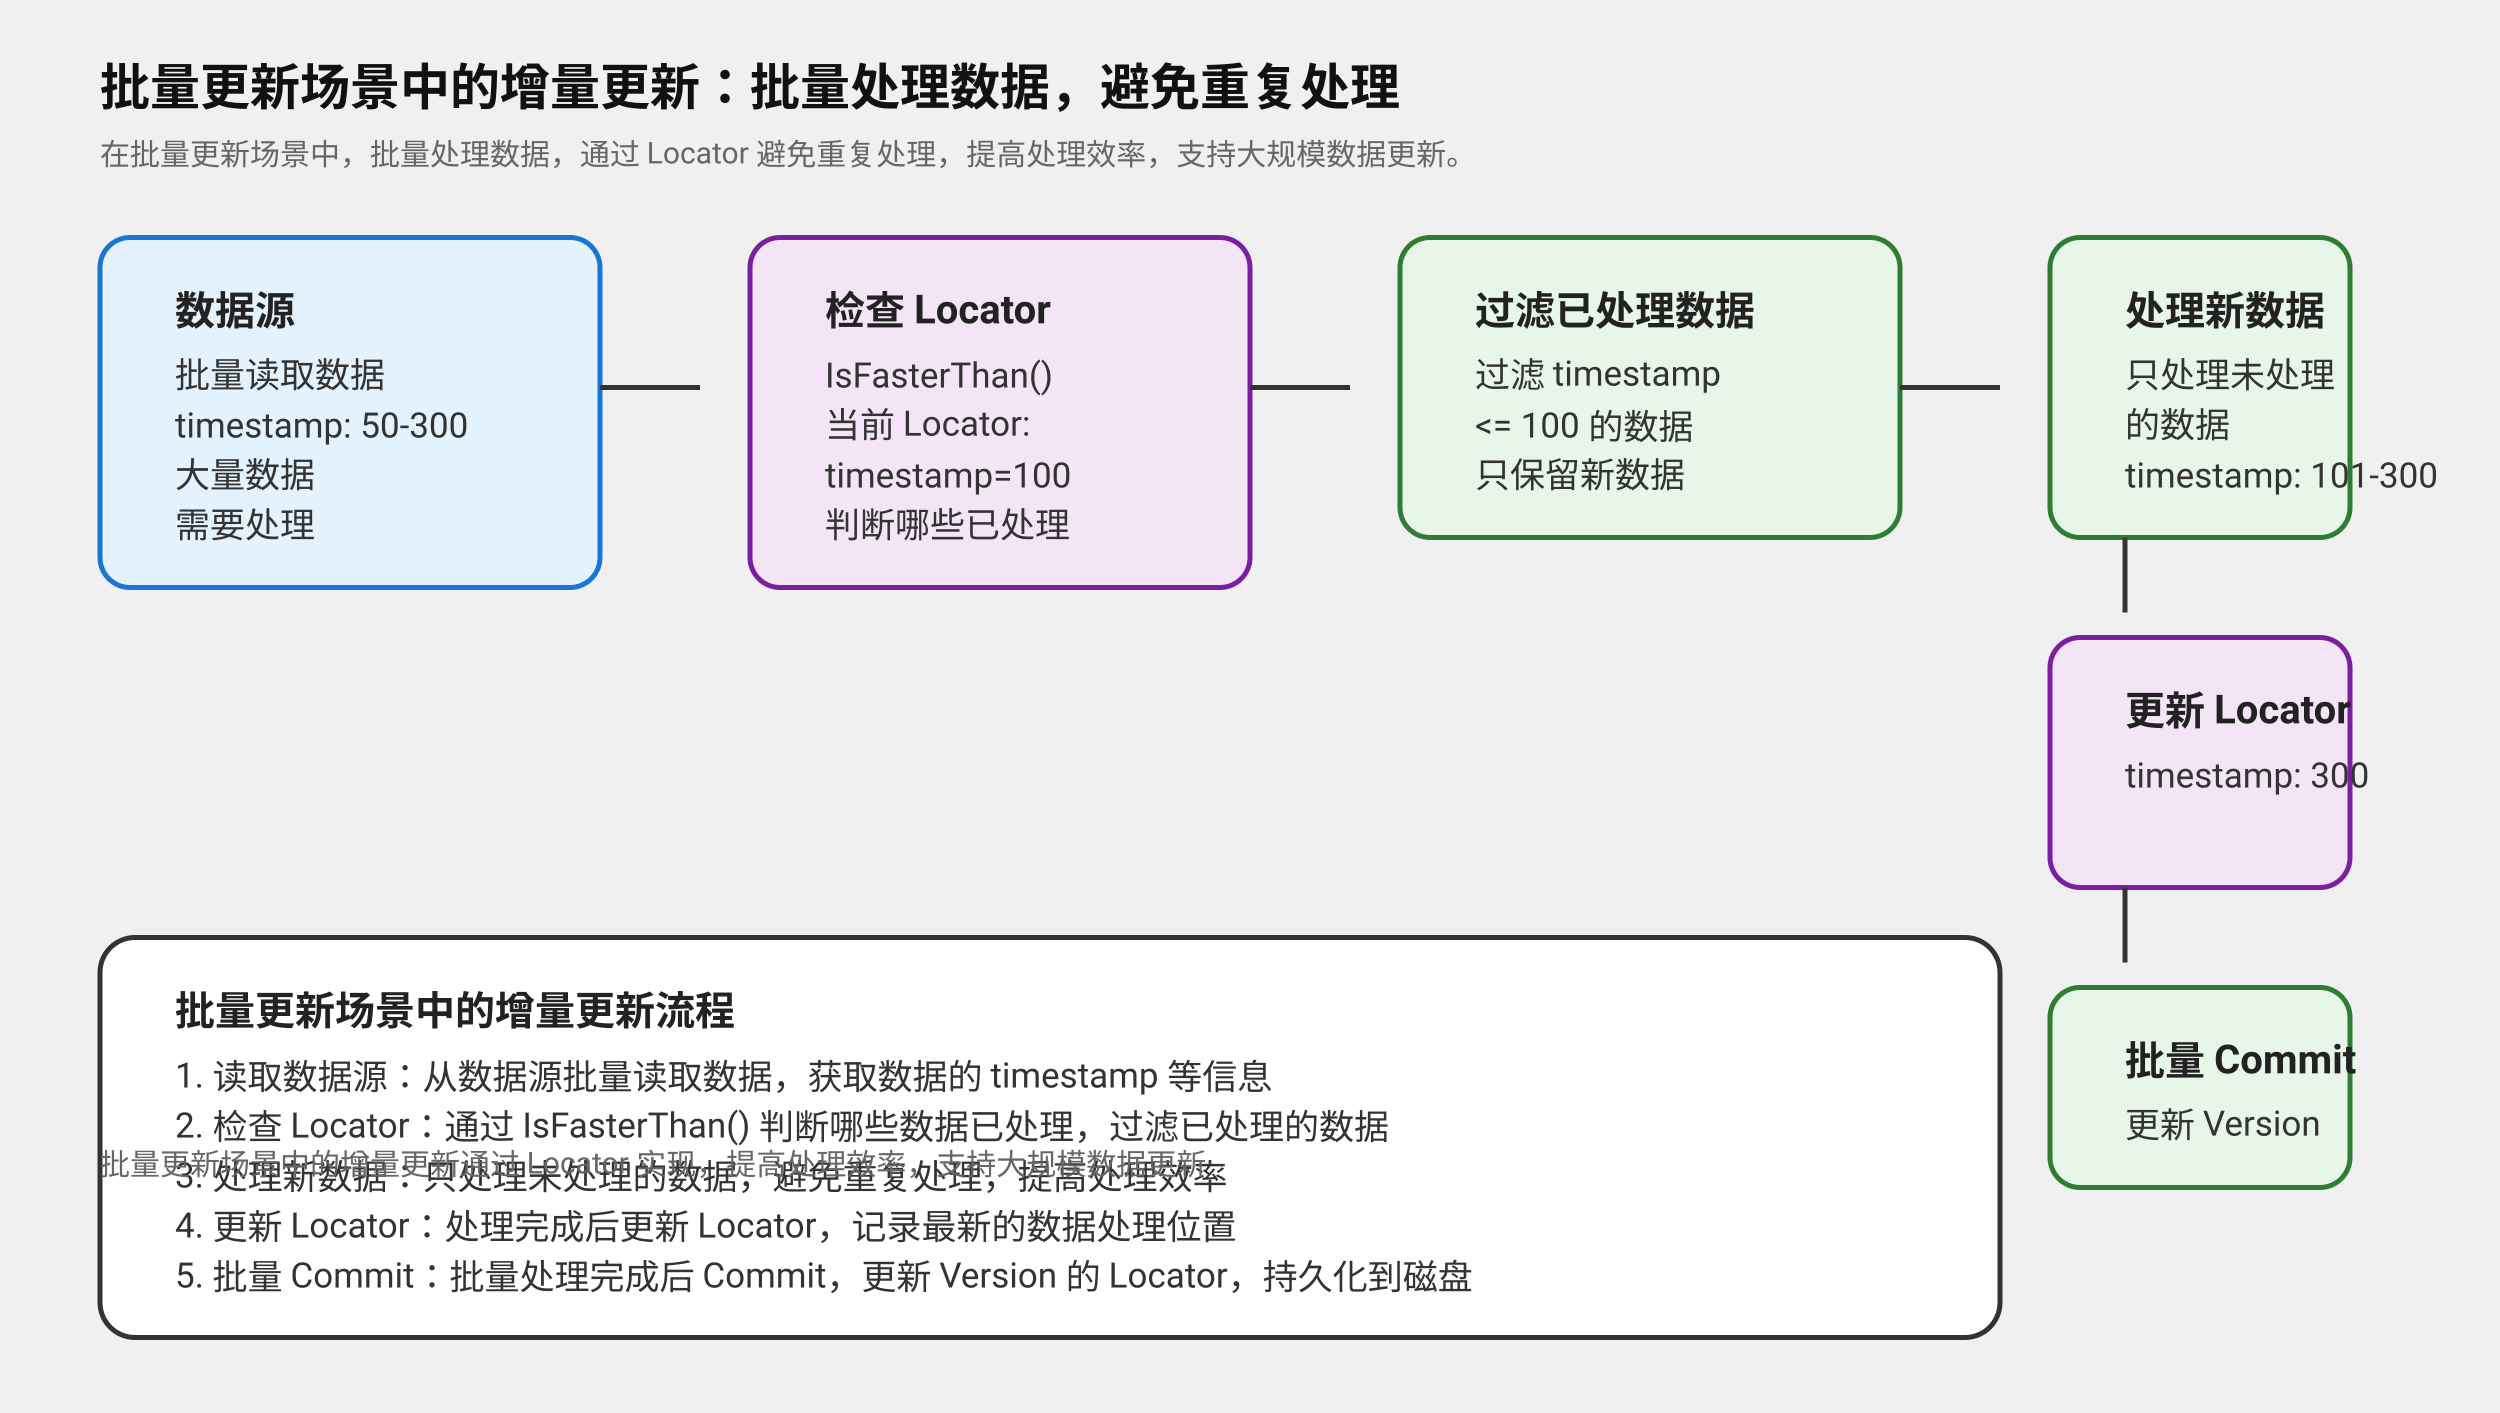
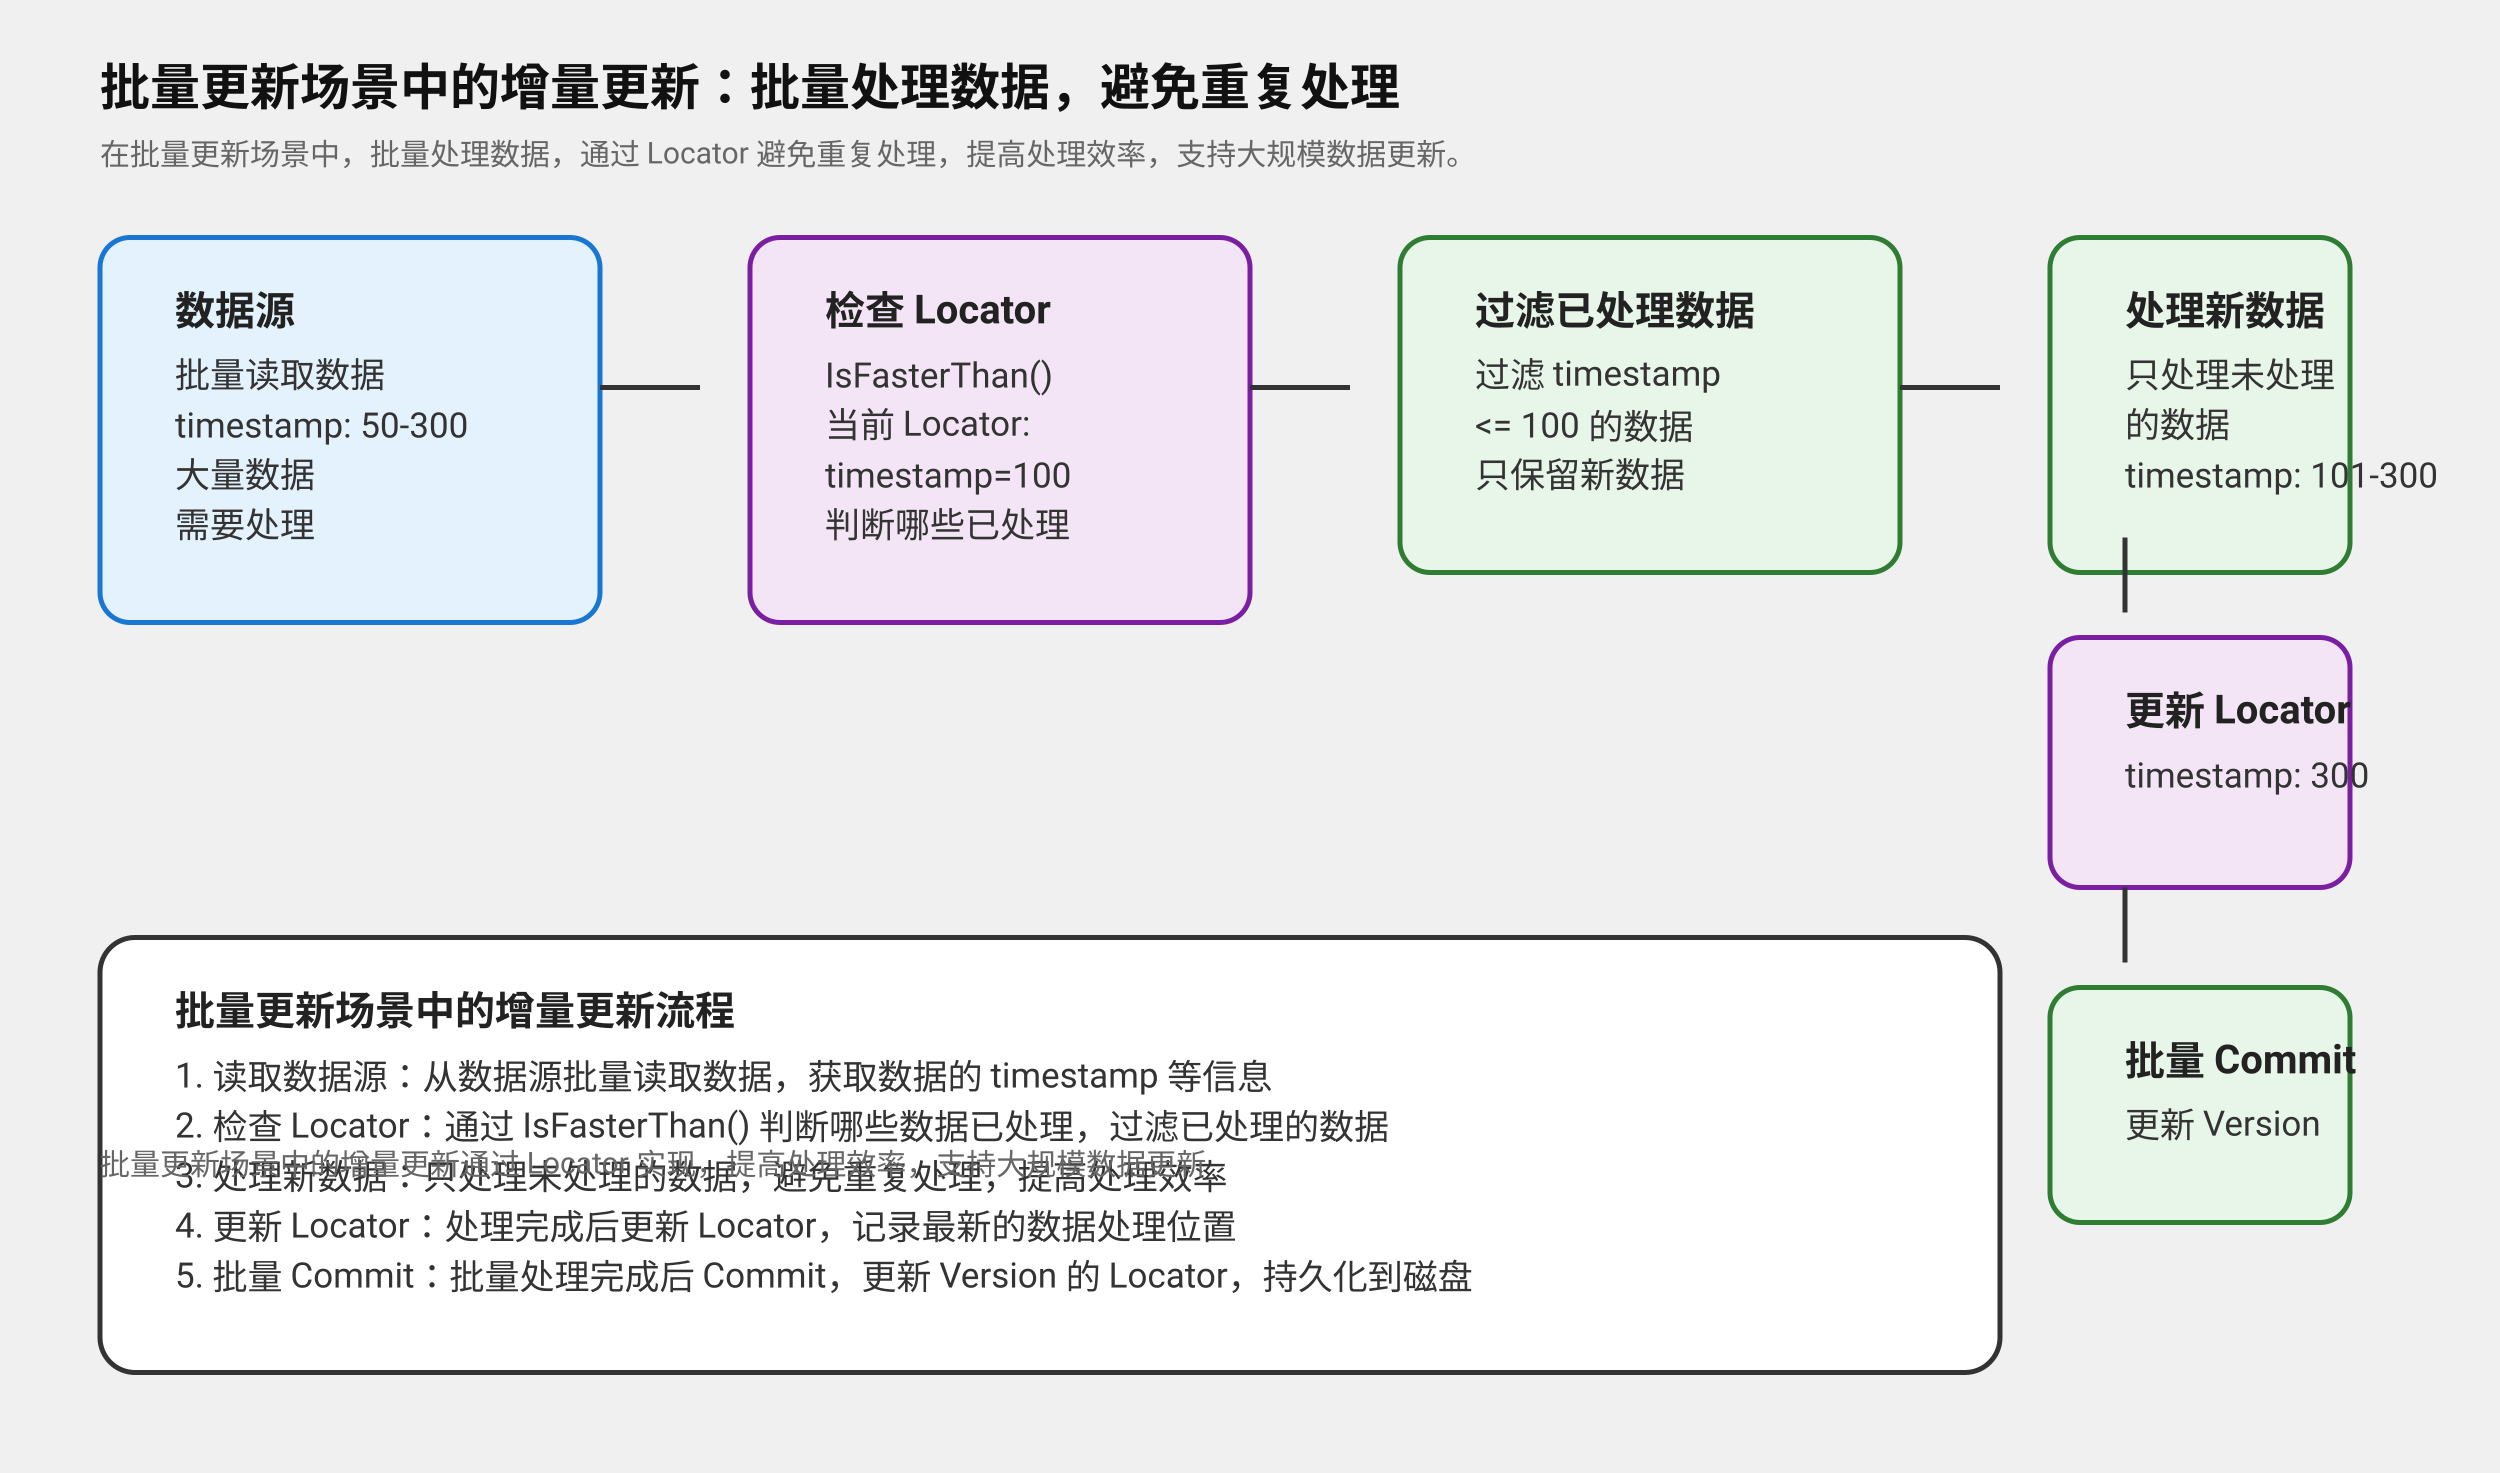
- <svg xmlns="http://www.w3.org/2000/svg" viewBox="0 0 1000 565">
+ <svg xmlns="http://www.w3.org/2000/svg" viewBox="0 0 1000.0 589.0">
  <defs>
    <style>
      .box{fill:#fff;stroke:#333;stroke-width:2;rx:14}
      .title{font:700 20px -apple-system,BlinkMacSystemFont,"Segoe UI",Roboto,Arial;fill:#111}
      .h{font:600 16px -apple-system,BlinkMacSystemFont,"Segoe UI",Roboto,Arial;fill:#222}
      .t{font:14px -apple-system,BlinkMacSystemFont,"Segoe UI",Roboto,Arial;fill:#333}
      .muted{font:12px -apple-system,BlinkMacSystemFont,"Segoe UI",Roboto,Arial;fill:#666}
      .arrow{stroke:#333;stroke-width:2;fill:none;marker-end:url(#m)}
      .data{fill:#e3f2fd;stroke:#1976d2;stroke-width:2;rx:12}
      .locator{fill:#f3e5f5;stroke:#7b1fa2;stroke-width:2;rx:12}
      .process{fill:#e8f5e9;stroke:#2e7d32;stroke-width:2;rx:12}
    </style>
-     <marker id="m" viewBox="0 0 1000 565" refX="8" refY="5" markerWidth="7" markerHeight="7" orient="auto-start-reverse">
+     <marker id="m" viewBox="0 0 1000.0 589.0" refX="8" refY="5" markerWidth="7" markerHeight="7" orient="auto-start-reverse">
      <path d="M 0 0 L 10 5 L 0 10 z" fill="#333" />
    </marker>
  </defs>
  <text class="title" x="40" y="42">批量更新场景中的增量更新：批量处理数据，避免重复处理</text>
  <text class="muted" x="40" y="66">在批量更新场景中，批量处理数据，通过 Locator 避免重复处理，提高处理效率，支持大规模数据更新。</text>
-   <rect class="data" x="40" y="95" width="200" height="140.0" />
+   <rect class="data" x="40" y="95" width="200" height="154.0" />
  <text class="h" x="70" y="130">数据源</text>
  <text class="t" x="70" y="155">批量读取数据</text>
  <text class="t" x="70" y="175">timestamp: 50-300</text>
  <text class="t" x="70" y="195">大量数据</text>
  <text class="t" x="70" y="215">需要处理</text>
  <path class="arrow" d="M 240 155 L 280 155" />
-   <rect class="locator" x="300" y="95" width="200" height="140.0" />
+   <rect class="locator" x="300" y="95" width="200" height="154.0" />
  <text class="h" x="330" y="130">检查 Locator</text>
  <text class="t" x="330" y="155">IsFasterThan()</text>
  <text class="t" x="330" y="175">当前 Locator:</text>
  <text class="t" x="330" y="195">timestamp=100</text>
  <text class="t" x="330" y="215">判断哪些已处理</text>
  <path class="arrow" d="M 500 155 L 540 155" />
-   <rect class="process" x="560" y="95" width="200" height="120" />
+   <rect class="process" x="560" y="95" width="200" height="134.0" />
  <text class="h" x="590" y="130">过滤已处理数据</text>
  <text class="t" x="590" y="155">过滤 timestamp</text>
  <text class="t" x="590" y="175">&lt;= 100 的数据</text>
  <text class="t" x="590" y="195">只保留新数据</text>
  <path class="arrow" d="M 760 155 L 800 155" />
-   <rect class="process" x="820" y="95" width="120" height="120" />
+   <rect class="process" x="820" y="95" width="120" height="134.0" />
  <text class="h" x="850" y="130">处理新数据</text>
  <text class="t" x="850" y="155">只处理未处理</text>
  <text class="t" x="850" y="175">的数据</text>
  <text class="t" x="850" y="195">timestamp: 101-300</text>
  <path class="arrow" d="M 850 215 L 850 245" />
  <rect class="locator" x="820" y="255" width="120" height="100" />
  <text class="h" x="850" y="290">更新 Locator</text>
  <text class="t" x="850" y="315">timestamp: 300</text>
  <path class="arrow" d="M 850 355 L 850 385" />
-   <rect class="process" x="820" y="395" width="120" height="80.0" />
+   <rect class="process" x="820" y="395" width="120" height="94.0" />
  <text class="h" x="850" y="430">批量 Commit</text>
  <text class="t" x="850" y="455">更新 Version</text>
-   <rect class="box" x="40" y="375" width="760" height="160.0" />
+   <rect class="box" x="40" y="375" width="760" height="174.0" />
  <text class="h" x="70" y="410">批量更新场景中的增量更新流程</text>
  <text class="t" x="70" y="435">1. 读取数据源：从数据源批量读取数据，获取数据的 timestamp 等信息</text>
  <text class="t" x="70" y="455">2. 检查 Locator：通过 IsFasterThan() 判断哪些数据已处理，过滤已处理的数据</text>
  <text class="t" x="70" y="475">3. 处理新数据：只处理未处理的数据，避免重复处理，提高处理效率</text>
  <text class="t" x="70" y="495">4. 更新 Locator：处理完成后更新 Locator，记录最新的数据处理位置</text>
  <text class="t" x="70" y="515">5. 批量 Commit：批量处理完成后 Commit，更新 Version 的 Locator，持久化到磁盘</text>
  <text class="muted" x="40" y="470">批量更新场景中的增量更新通过 Locator 实现，提高处理效率，支持大规模数据更新</text>
</svg>
